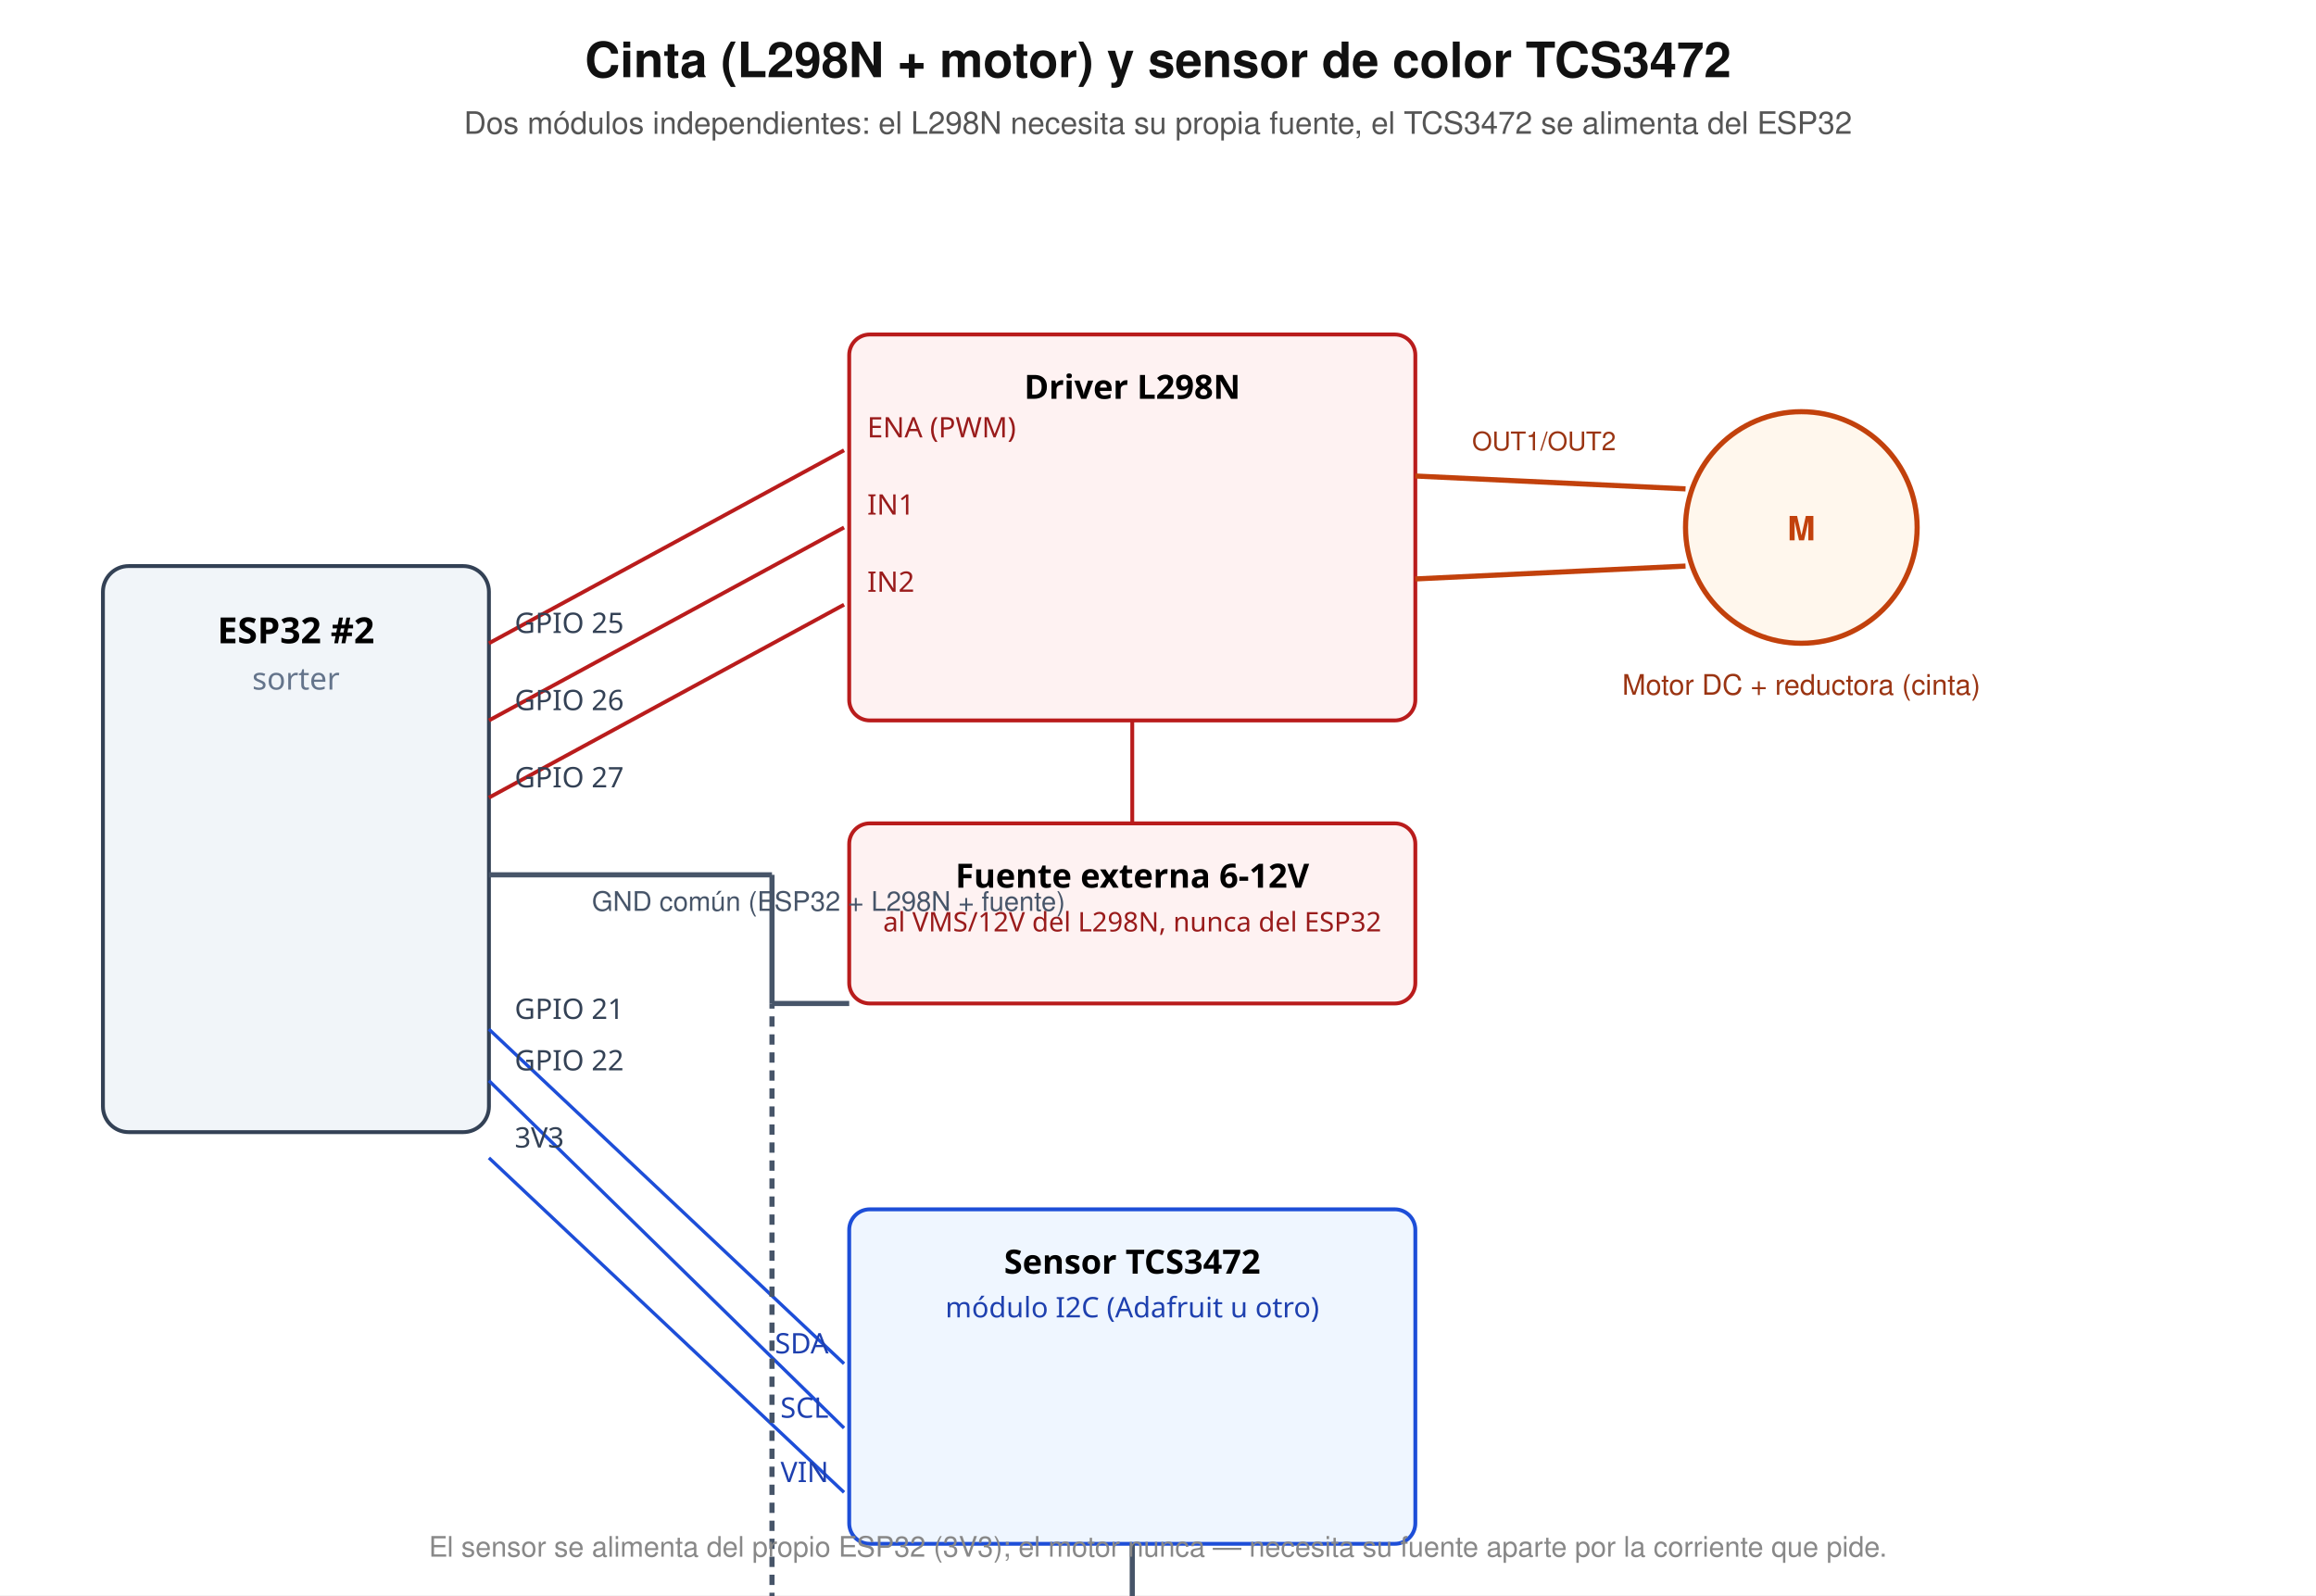
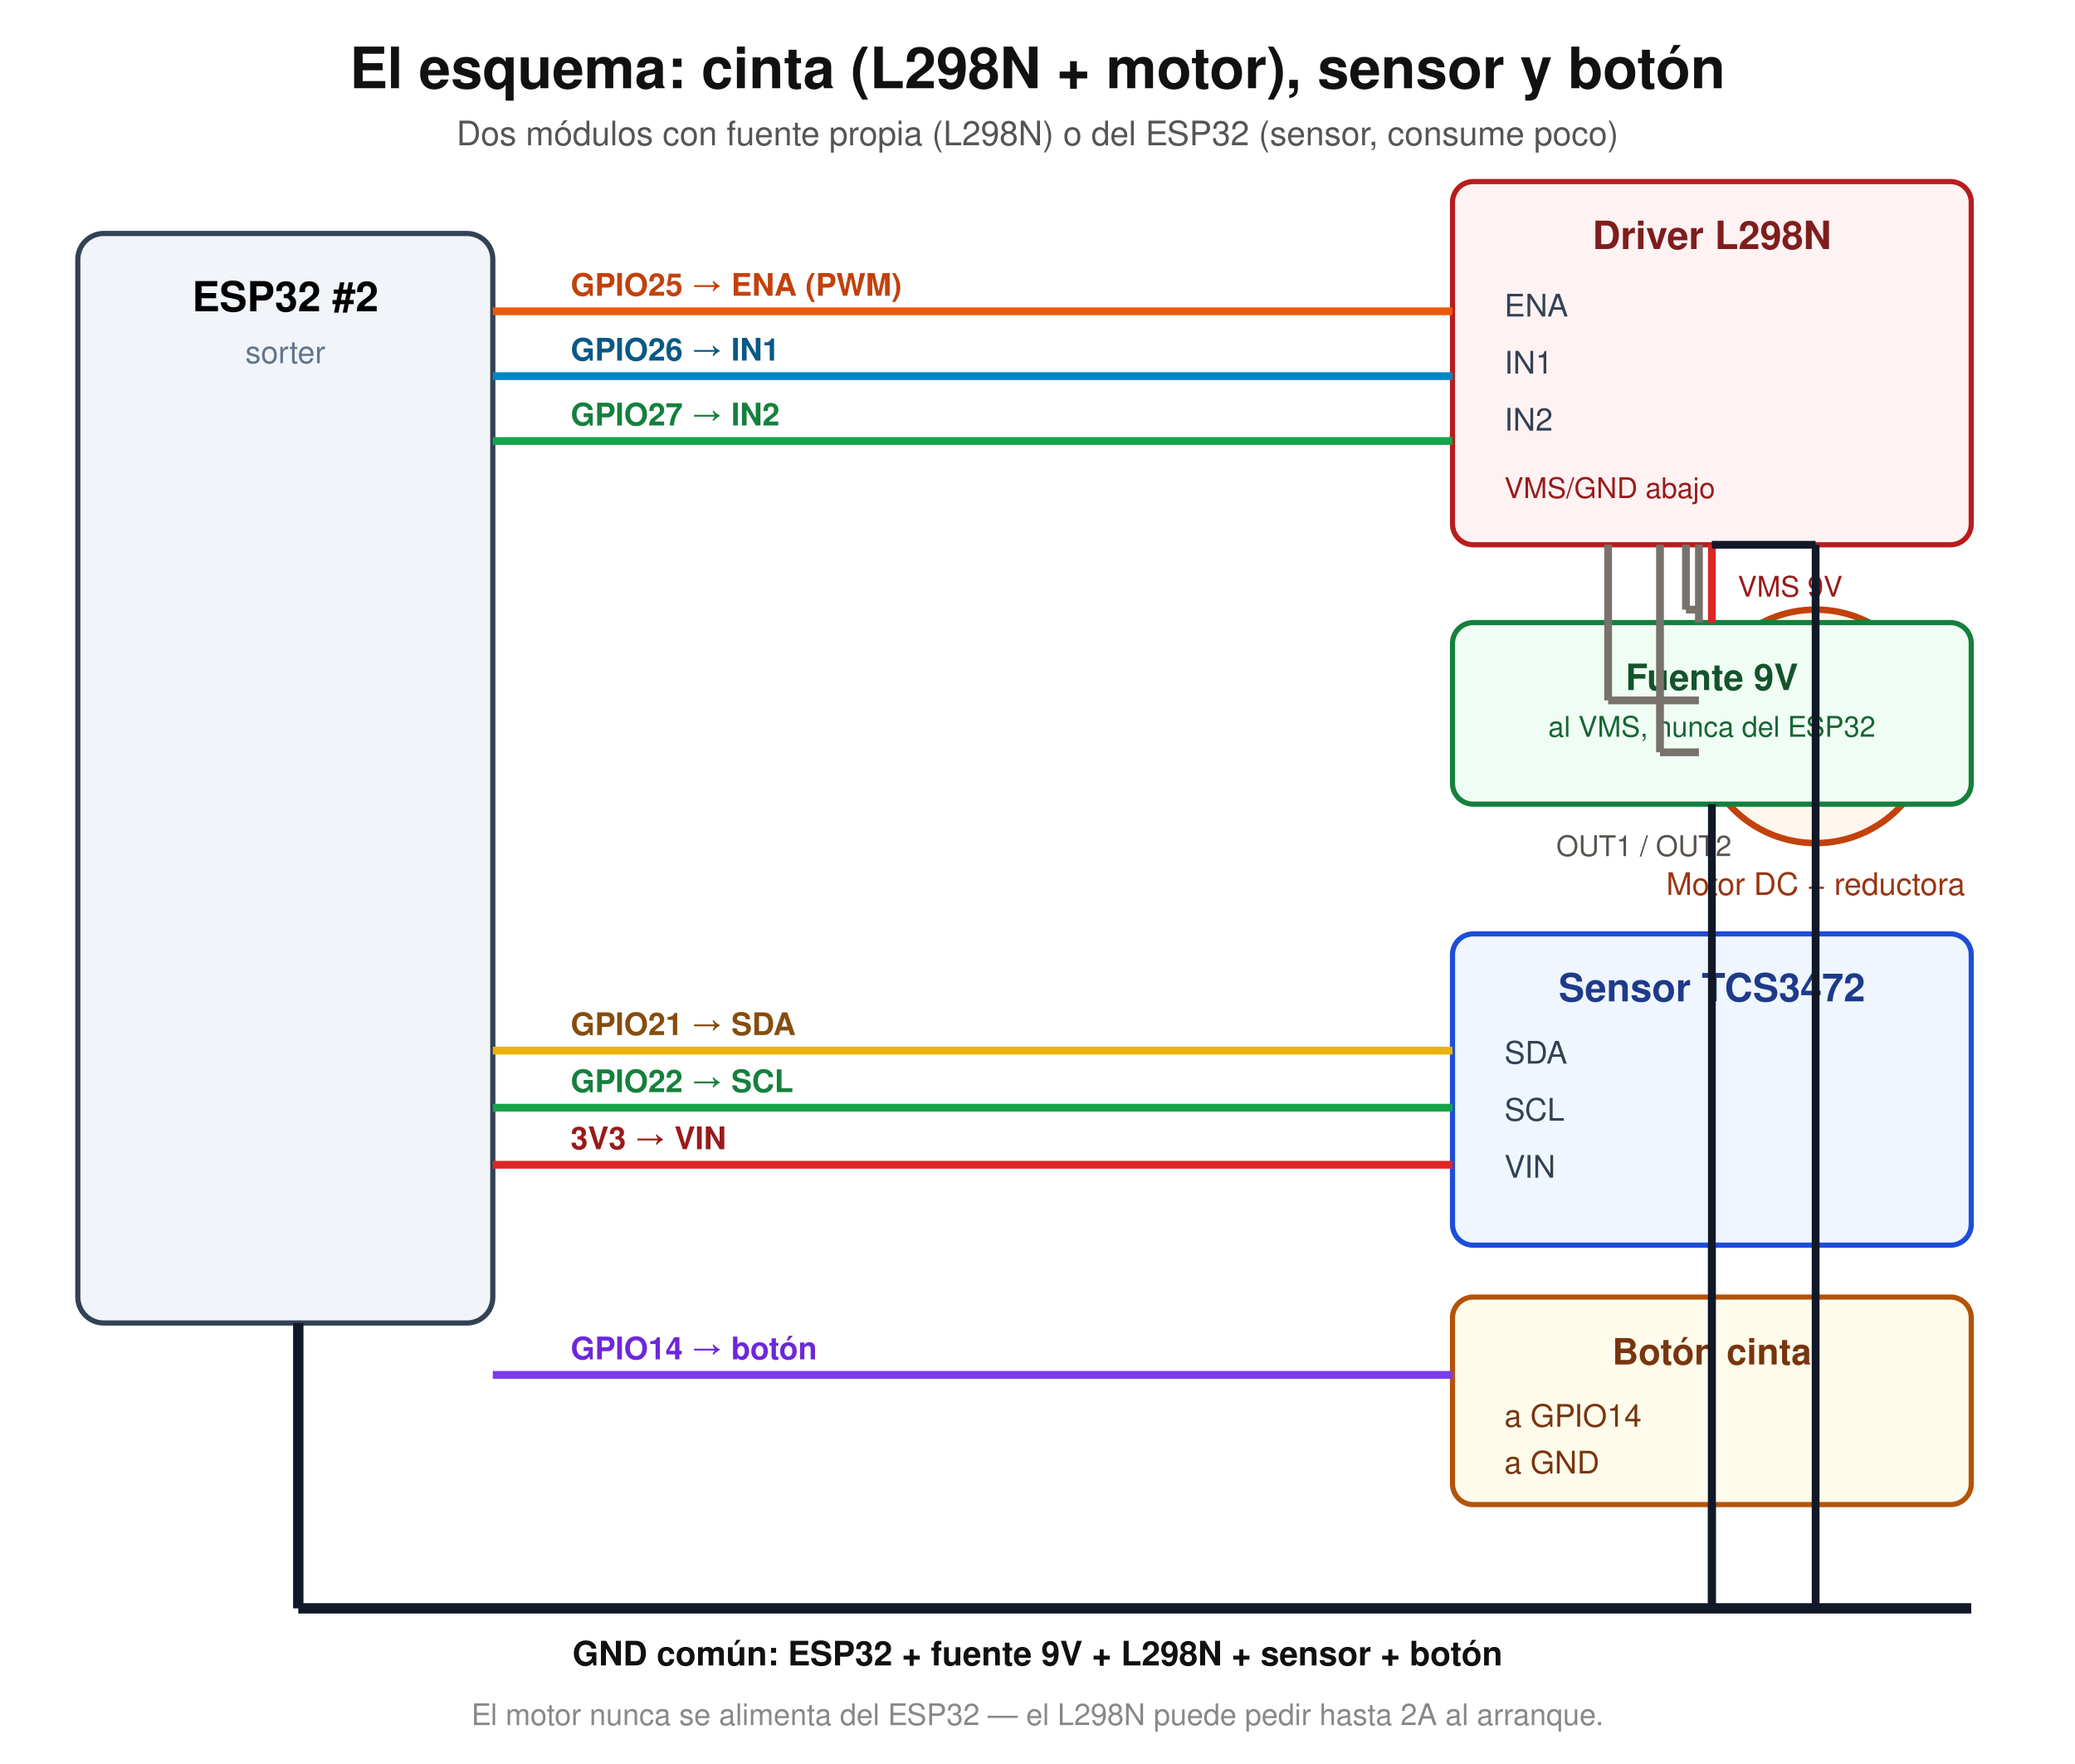
- <svg xmlns="http://www.w3.org/2000/svg" viewBox="0 0 900 620" font-family="Segoe UI, Helvetica, Arial, sans-serif">
-   <rect x="0" y="0" width="900" height="620" fill="#ffffff" />
-   <text x="450" y="30" text-anchor="middle" font-size="19" font-weight="700" fill="#111">Cinta (L298N + motor) y sensor de color TCS3472</text>
-   <text x="450" y="52" text-anchor="middle" font-size="12" fill="#555">Dos módulos independientes: el L298N necesita su propia fuente, el TCS3472 se alimenta del ESP32</text>
-   <g transform="translate(0,70)">
-     <rect x="40" y="150" width="150" height="220" rx="10" fill="#f1f5f9" stroke="#334155" stroke-width="1.5" />
-     <text x="115" y="180" text-anchor="middle" font-size="14" font-family="sans-serif" font-weight="600">ESP32 #2</text>
-     <text x="115" y="198" text-anchor="middle" font-size="12" fill="#64748b" font-family="sans-serif">sorter</text>
-     <rect x="330" y="60" width="220" height="150" rx="8" fill="#fef2f2" stroke="#b91c1c" stroke-width="1.5" />
-     <text x="440" y="85" text-anchor="middle" font-size="13" font-family="sans-serif" font-weight="600">Driver L298N</text>
-     <g font-family="sans-serif" font-size="11">
-       <line x1="190" y1="180" x2="328" y2="105" stroke="#b91c1c" stroke-width="1.5" />
-       <text x="200" y="176" fill="#334155">GPIO 25</text>
-       <text x="337" y="100" fill="#991b1b">ENA (PWM)</text>
-       <line x1="190" y1="210" x2="328" y2="135" stroke="#b91c1c" stroke-width="1.5" />
-       <text x="200" y="206" fill="#334155">GPIO 26</text>
-       <text x="337" y="130" fill="#991b1b">IN1</text>
-       <line x1="190" y1="240" x2="328" y2="165" stroke="#b91c1c" stroke-width="1.5" />
-       <text x="200" y="236" fill="#334155">GPIO 27</text>
-       <text x="337" y="160" fill="#991b1b">IN2</text>
-     </g>
-     <circle cx="700" cy="135" r="45" fill="#fff7ed" stroke="#c2410c" stroke-width="2" />
-     <text x="700" y="140" text-anchor="middle" font-size="13" font-weight="700" fill="#c2410c">M</text>
-     <text x="700" y="200" text-anchor="middle" font-size="11" fill="#9a3412">Motor DC + reductora (cinta)</text>
-     <line x1="550" y1="115" x2="655" y2="120" stroke="#c2410c" stroke-width="2" />
-     <line x1="550" y1="155" x2="655" y2="150" stroke="#c2410c" stroke-width="2" />
-     <text x="600" y="105" text-anchor="middle" font-size="10" fill="#9a3412">OUT1/OUT2</text>
-     <rect x="330" y="250" width="220" height="70" rx="8" fill="#fef2f2" stroke="#b91c1c" stroke-width="1.5" />
-     <text x="440" y="275" text-anchor="middle" font-size="13" font-family="sans-serif" font-weight="600">Fuente externa 6-12V</text>
-     <text x="440" y="292" text-anchor="middle" font-size="10.5" fill="#991b1b" font-family="sans-serif">al VMS/12V del L298N, nunca del ESP32</text>
-     <line x1="440" y1="250" x2="440" y2="210" stroke="#b91c1c" stroke-width="1.5" />
-     <line x1="190" y1="270" x2="300" y2="270" stroke="#475569" stroke-width="2" />
-     <line x1="300" y1="270" x2="300" y2="320" stroke="#475569" stroke-width="2" />
-     <line x1="300" y1="320" x2="330" y2="320" stroke="#475569" stroke-width="2" />
-     <text x="230" y="284" font-size="10.5" fill="#475569">GND común (ESP32 + L298N + fuente)</text>
-     <rect x="330" y="400" width="220" height="130" rx="8" fill="#eff6ff" stroke="#1d4ed8" stroke-width="1.5" />
-     <text x="440" y="425" text-anchor="middle" font-size="13" font-family="sans-serif" font-weight="600">Sensor TCS3472</text>
-     <text x="440" y="442" text-anchor="middle" font-size="11" fill="#1e40af" font-family="sans-serif">módulo I2C (Adafruit u otro)</text>
-     <g font-family="sans-serif" font-size="11" stroke="#1d4ed8" stroke-width="1.3">
-       <line x1="190" y1="330" x2="328" y2="460" />
-       <line x1="190" y1="350" x2="328" y2="485" />
-       <line x1="190" y1="380" x2="328" y2="510" />
-     </g>
-     <g font-family="sans-serif" font-size="11" fill="#334155">
-       <text x="200" y="326">GPIO 21</text>
-       <text x="200" y="346">GPIO 22</text>
-       <text x="200" y="376">3V3</text>
-     </g>
-     <g font-family="sans-serif" font-size="11" fill="#1e40af" text-anchor="end">
-       <text x="322" y="456">SDA</text>
-       <text x="322" y="481">SCL</text>
-       <text x="322" y="506">VIN</text>
-     </g>
-     <line x1="440" y1="530" x2="440" y2="560" stroke="#475569" stroke-width="2" />
-     <line x1="440" y1="560" x2="300" y2="560" stroke="#475569" stroke-width="2" />
-     <line x1="300" y1="560" x2="300" y2="320" stroke="#475569" stroke-width="2" stroke-dasharray="4 3" />
-     <text x="440" y="574" text-anchor="middle" font-size="10.5" fill="#475569">GND del sensor, mismo común</text>
-   </g>
-   <text x="450" y="605" text-anchor="middle" font-size="11" fill="#888">El sensor se alimenta del propio ESP32 (3V3); el motor nunca — necesita su fuente aparte por la corriente que pide.</text>
+ <svg xmlns="http://www.w3.org/2000/svg" viewBox="0 0 800 680" font-family="Segoe UI, Helvetica, Arial, sans-serif">
+   <rect x="0" y="0" width="800" height="680" fill="#ffffff" />
+   <text x="400" y="34" text-anchor="middle" font-size="22" font-weight="800" fill="#111">El esquema: cinta (L298N + motor), sensor y botón</text>
+   <text x="400" y="56" text-anchor="middle" font-size="13" fill="#555">Dos módulos con fuente propia (L298N) o del ESP32 (sensor, consume poco)</text>
+   <rect x="30" y="90" width="160" height="420" rx="10" fill="#f1f5f9" stroke="#334155" stroke-width="2" />
+   <text x="110" y="120" text-anchor="middle" font-size="16" font-weight="800">ESP32 #2</text>
+   <text x="110" y="140" text-anchor="middle" font-size="12" fill="#64748b">sorter</text>
+   <rect x="560" y="70" width="200" height="140" rx="8" fill="#fef2f2" stroke="#b91c1c" stroke-width="2" />
+   <text x="660" y="96" text-anchor="middle" font-size="15" font-weight="700" fill="#7f1d1d">Driver L298N</text>
+   <text x="580" y="122" font-size="12" fill="#334155">ENA</text>
+   <text x="580" y="144" font-size="12" fill="#334155">IN1</text>
+   <text x="580" y="166" font-size="12" fill="#334155">IN2</text>
+   <text x="580" y="192" font-size="11" fill="#991b1b">VMS/GND abajo</text>
+   <circle cx="700" cy="280" r="45" fill="#fff7ed" stroke="#c2410c" stroke-width="2.5" />
+   <text x="700" y="286" text-anchor="middle" font-size="14" font-weight="800" fill="#c2410c">M</text>
+   <text x="700" y="345" text-anchor="middle" font-size="12" fill="#9a3412">Motor DC + reductora</text>
+   <rect x="560" y="240" width="200" height="70" rx="8" fill="#f0fdf4" stroke="#15803d" stroke-width="2" />
+   <text x="660" y="266" text-anchor="middle" font-size="14" font-weight="700" fill="#14532d">Fuente 9V</text>
+   <text x="660" y="284" text-anchor="middle" font-size="11" fill="#166534">al VMS, nunca del ESP32</text>
+   <rect x="560" y="360" width="200" height="120" rx="8" fill="#eff6ff" stroke="#1d4ed8" stroke-width="2" />
+   <text x="660" y="386" text-anchor="middle" font-size="15" font-weight="700" fill="#1e3a8a">Sensor TCS3472</text>
+   <text x="580" y="410" font-size="12" fill="#334155">SDA</text>
+   <text x="580" y="432" font-size="12" fill="#334155">SCL</text>
+   <text x="580" y="454" font-size="12" fill="#334155">VIN</text>
+   <rect x="560" y="500" width="200" height="80" rx="8" fill="#fffbeb" stroke="#b45309" stroke-width="2" />
+   <text x="660" y="526" text-anchor="middle" font-size="14" font-weight="700" fill="#78350f">Botón cinta</text>
+   <text x="580" y="550" font-size="12" fill="#78350f">a GPIO14</text>
+   <text x="580" y="568" font-size="12" fill="#78350f">a GND</text>
+   <line x1="190" y1="120" x2="560" y2="120" stroke="#ea580c" stroke-width="3" />
+   <text x="220" y="114" font-size="12" fill="#c2410c" font-weight="700">GPIO25 → ENA (PWM)</text>
+   <line x1="190" y1="145" x2="560" y2="145" stroke="#0284c7" stroke-width="3" />
+   <text x="220" y="139" font-size="12" fill="#075985" font-weight="700">GPIO26 → IN1</text>
+   <line x1="190" y1="170" x2="560" y2="170" stroke="#16a34a" stroke-width="3" />
+   <text x="220" y="164" font-size="12" fill="#15803d" font-weight="700">GPIO27 → IN2</text>
+   <line x1="660" y1="240" x2="660" y2="210" stroke="#dc2626" stroke-width="3" />
+   <text x="670" y="230" font-size="11" fill="#991b1b">VMS 9V</text>
+   <line x1="655" y1="210" x2="655" y2="240" stroke="#78716c" stroke-width="3" />
+   <line x1="655" y1="240" x2="655" y2="240" stroke="none" />
+   <line x1="650" y1="210" x2="650" y2="235" stroke="#78716c" stroke-width="3" />
+   <line x1="650" y1="235" x2="655" y2="235" stroke="#78716c" stroke-width="3" />
+   <line x1="760" y1="200" x2="800" y2="200" stroke="none" />
+   <line x1="620" y1="210" x2="620" y2="270" stroke="#78716c" stroke-width="3" />
+   <line x1="620" y1="270" x2="655" y2="270" stroke="#78716c" stroke-width="3" />
+   <line x1="640" y1="210" x2="640" y2="290" stroke="#78716c" stroke-width="3" />
+   <line x1="640" y1="290" x2="655" y2="290" stroke="#78716c" stroke-width="3" />
+   <text x="600" y="330" font-size="11" fill="#57534e">OUT1 / OUT2</text>
+   <line x1="190" y1="405" x2="560" y2="405" stroke="#eab308" stroke-width="3" />
+   <text x="220" y="399" font-size="12" fill="#854d0e" font-weight="700">GPIO21 → SDA</text>
+   <line x1="190" y1="427" x2="560" y2="427" stroke="#16a34a" stroke-width="3" />
+   <text x="220" y="421" font-size="12" fill="#15803d" font-weight="700">GPIO22 → SCL</text>
+   <line x1="190" y1="449" x2="560" y2="449" stroke="#dc2626" stroke-width="3" />
+   <text x="220" y="443" font-size="12" fill="#991b1b" font-weight="700">3V3 → VIN</text>
+   <line x1="190" y1="530" x2="560" y2="530" stroke="#7c3aed" stroke-width="3" />
+   <text x="220" y="524" font-size="12" fill="#6d28d9" font-weight="700">GPIO14 → botón</text>
+   <line x1="115" y1="510" x2="115" y2="620" stroke="#111827" stroke-width="4" />
+   <line x1="115" y1="620" x2="760" y2="620" stroke="#111827" stroke-width="4" />
+   <line x1="660" y1="310" x2="660" y2="620" stroke="#111827" stroke-width="3" />
+   <line x1="660" y1="480" x2="660" y2="620" stroke="#111827" stroke-width="3" />
+   <line x1="660" y1="580" x2="660" y2="620" stroke="#111827" stroke-width="3" />
+   <line x1="660" y1="210" x2="700" y2="210" stroke="#111827" stroke-width="3" />
+   <line x1="700" y1="210" x2="700" y2="620" stroke="#111827" stroke-width="3" />
+   <text x="400" y="642" text-anchor="middle" font-size="13" font-weight="800" fill="#111">GND común: ESP32 + fuente 9V + L298N + sensor + botón</text>
+   <text x="400" y="665" text-anchor="middle" font-size="11.5" fill="#888">El motor nunca se alimenta del ESP32 — el L298N puede pedir hasta 2A al arranque.</text>
</svg>
